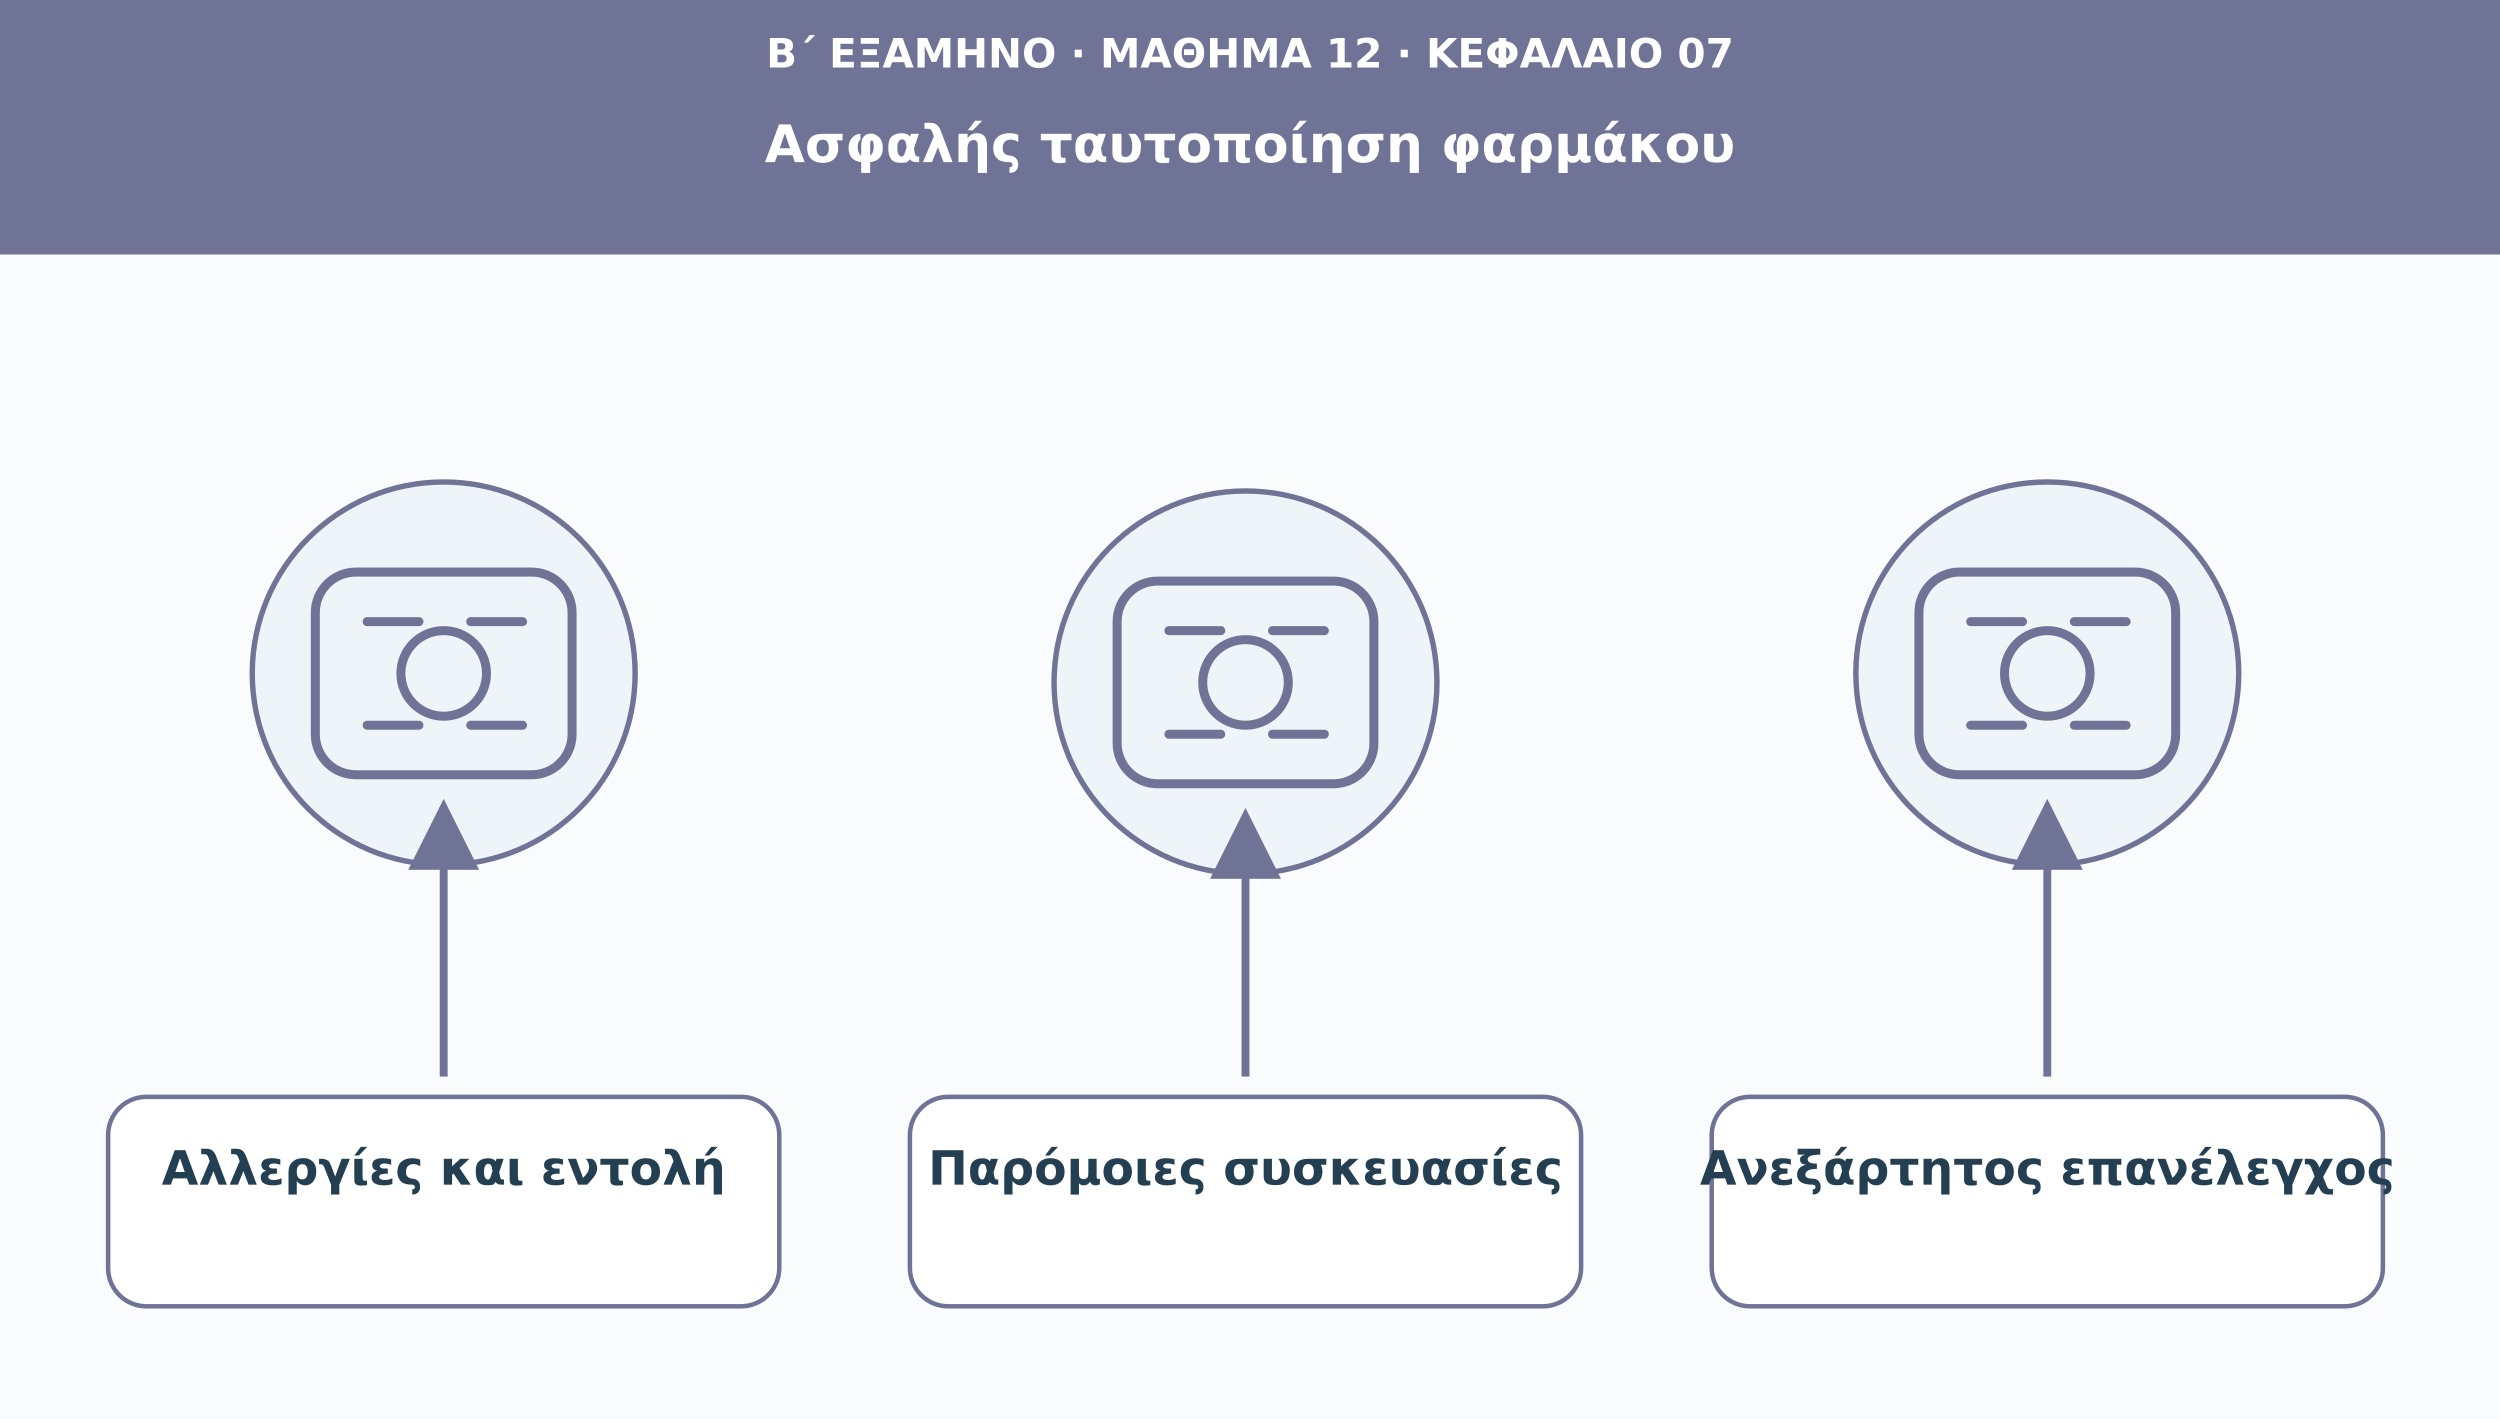
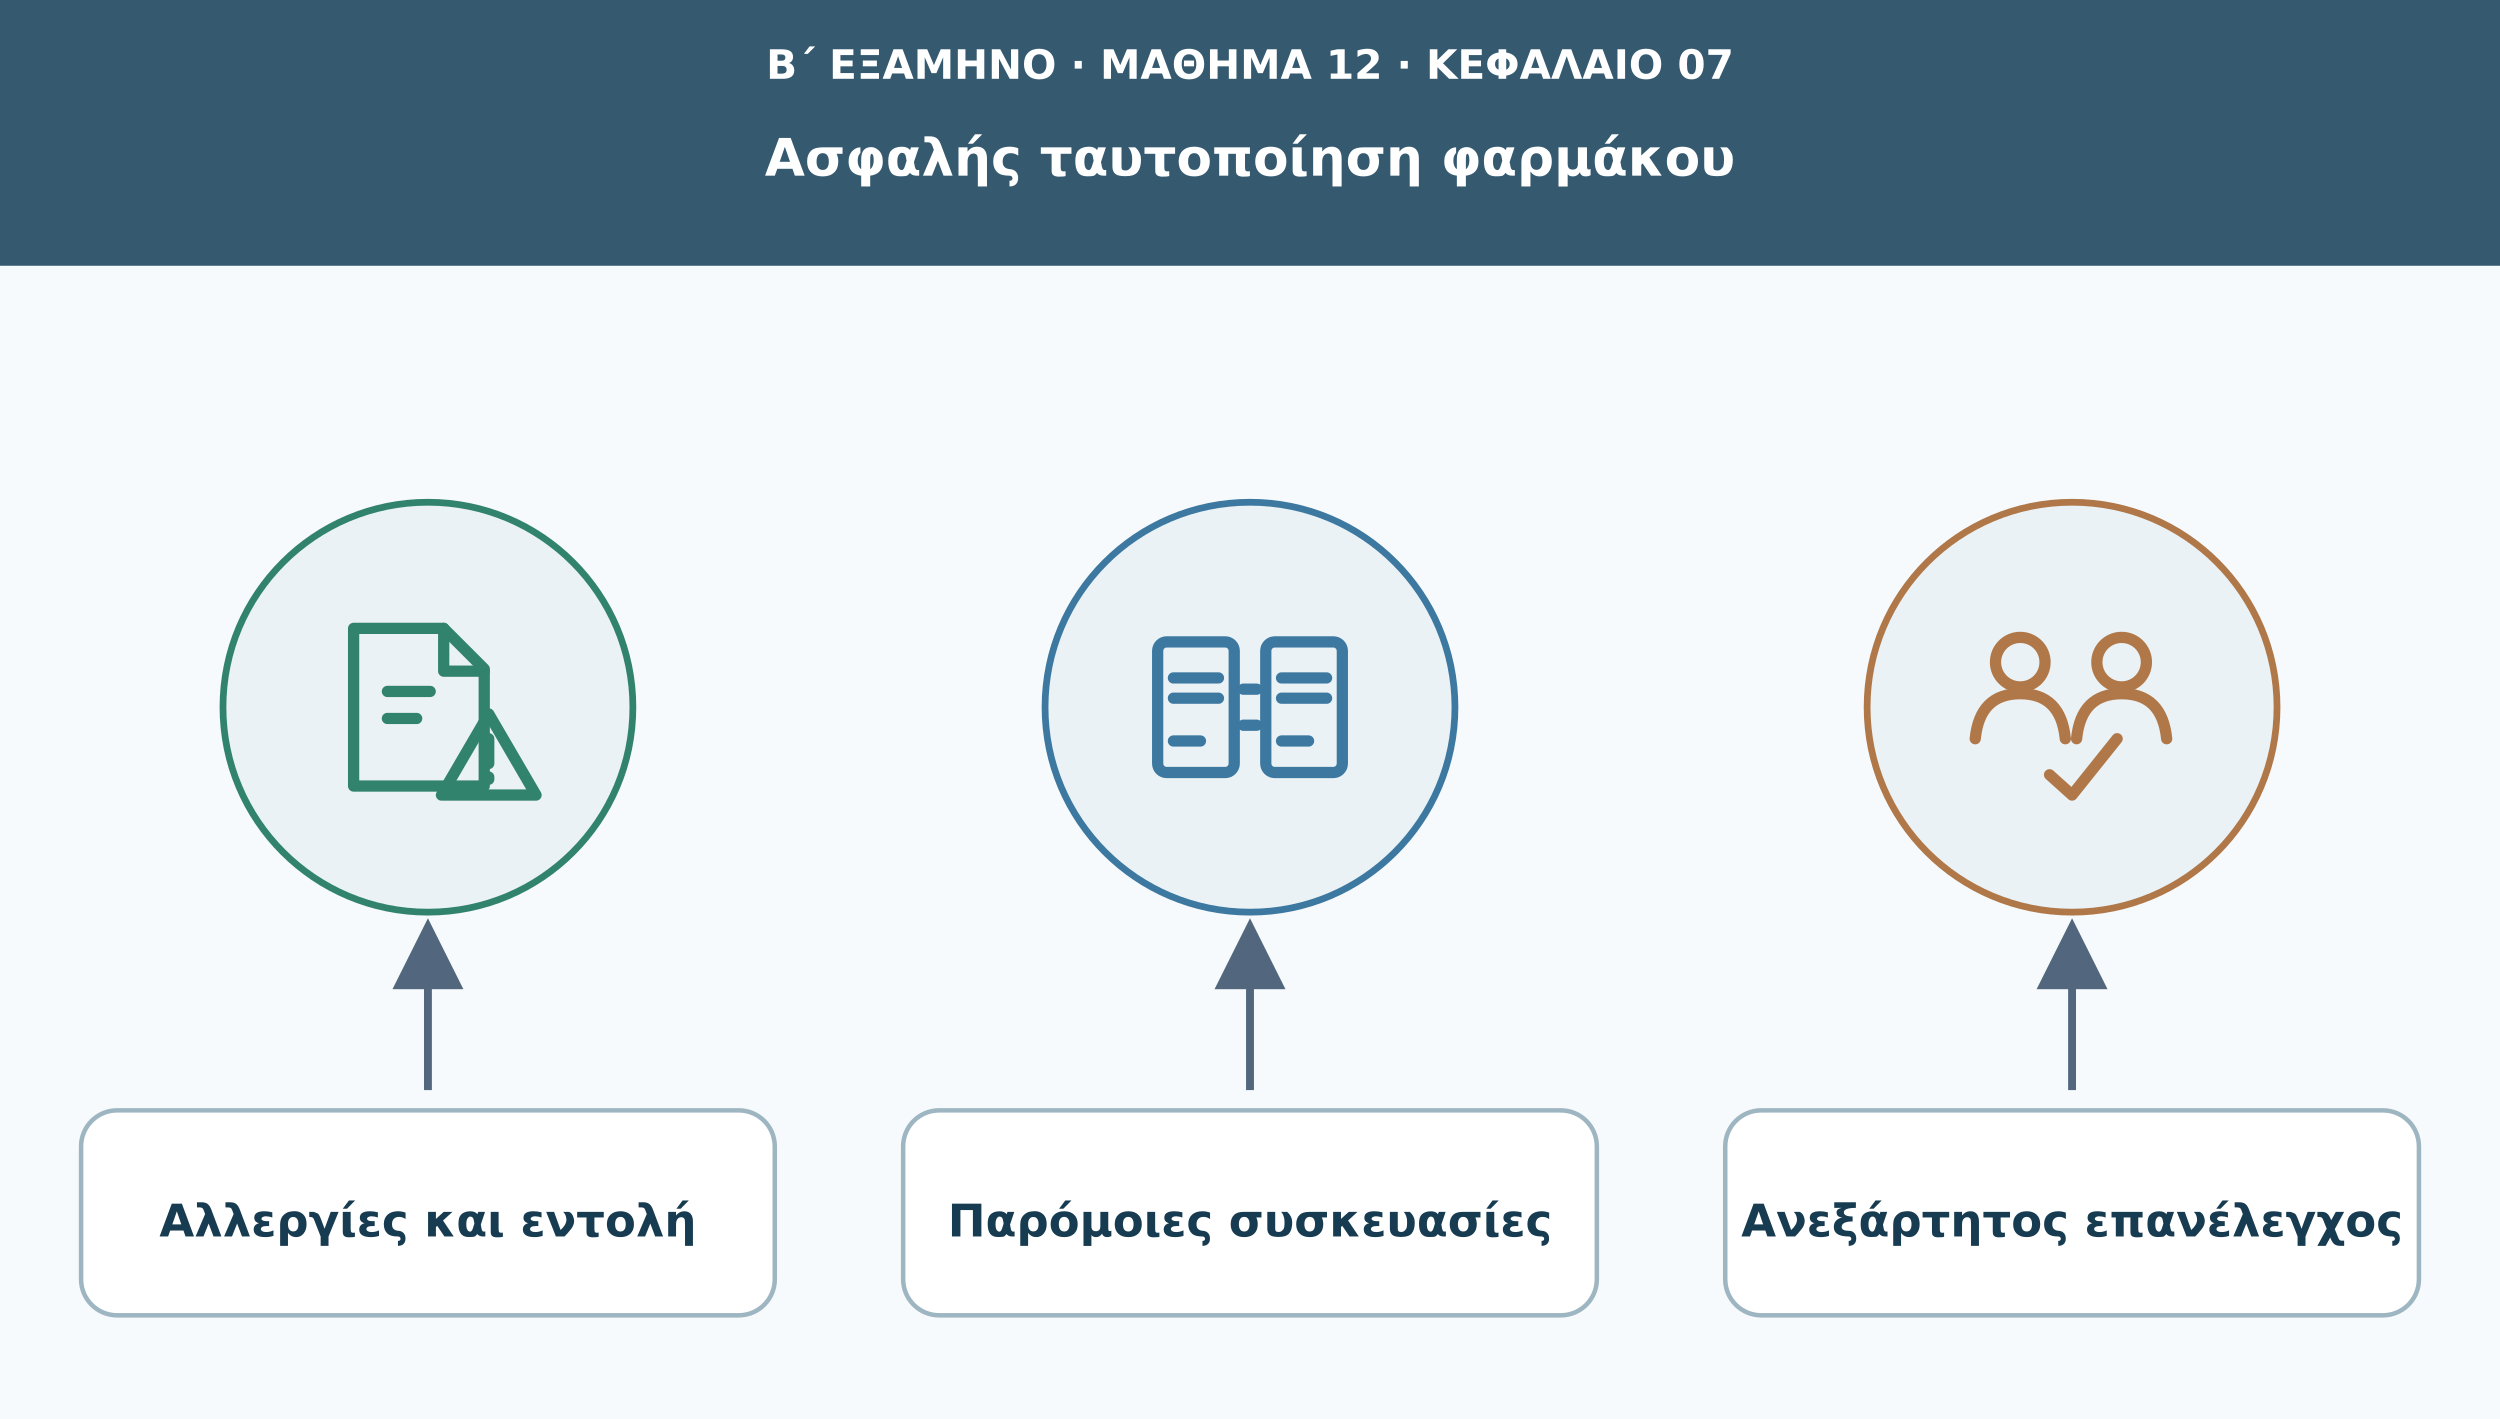
<svg xmlns="http://www.w3.org/2000/svg" viewBox="0 0 1110 630" role="img" aria-labelledby="t d">
  <defs>
    <marker id="arr" viewBox="0 0 10 10" markerWidth="9" markerHeight="9" refX="8" refY="5" orient="auto">
-       <path d="M0 0L10 5L0 10Z" fill="#6f7396" />
+       <path d="M0 0L10 5L0 10Z" fill="#52677d" />
    </marker>
  </defs>
-   <rect width="1110" height="630" fill="#f9fbfd" />
-   <rect width="1110" height="113" fill="#6f7396" />
-   <text x="555" y="30" font-family="DejaVu Sans,Arial,sans-serif" font-size="18" fill="#ffffff" font-weight="690" text-anchor="middle">Β΄ ΕΞΑΜΗΝΟ · ΜΑΘΗΜΑ 12 · ΚΕΦΑΛΑΙΟ 07</text>
-   <text x="555" y="72" font-family="DejaVu Sans,Arial,sans-serif" font-size="23" fill="#ffffff" font-weight="720" text-anchor="middle">Ασφαλής ταυτοποίηση φαρμάκου</text>
-   <circle cx="197" cy="299" r="85" fill="#eef4f8" stroke="#6f7396" stroke-width="2.4" />
-   <g transform="translate(197 299)" fill="none" stroke="#6f7396" stroke-width="4" stroke-linecap="round" stroke-linejoin="round">
-     <rect x="-57" y="-45" width="114" height="90" rx="18" />
-     <circle r="19" />
-     <path d="M-34-23h23m23 0h23m-69 46h23m23 0h23" />
+   <rect width="1110" height="630" fill="#f7fafc" />
+   <rect width="1110" height="118" fill="#355a70" />
+   <text x="555" y="35" font-family="DejaVu Sans,Arial,sans-serif" font-size="18" fill="#fff" font-weight="700" text-anchor="middle">Β΄ ΕΞΑΜΗΝΟ · ΜΑΘΗΜΑ 12 · ΚΕΦΑΛΑΙΟ 07</text>
+   <text x="555" y="78" font-family="DejaVu Sans,Arial,sans-serif" font-size="23" fill="#fff" font-weight="700" text-anchor="middle">Ασφαλής ταυτοποίηση φαρμάκου</text>
+   <circle cx="190" cy="314" r="91" fill="#eaf2f6" stroke="#32836d" stroke-width="3" />
+   <g transform="translate(190 314)" fill="none" stroke="#32836d" stroke-width="5" stroke-linecap="round" stroke-linejoin="round">
+     <path d="M-33-35h40l18 18v52h-58Z" />
+     <path d="M7-35v19h18m-43 9h19m-19 12h13" />
+     <path d="M27 3l21 36H6Z" />
+     <path d="M27 14v11m0 6v1" />
  </g>
-   <path d="M197 478L197 361" stroke="#6f7396" stroke-width="3.5" marker-end="url(#arr)" />
-   <rect x="48" y="487" width="298" height="93" rx="17" fill="#ffffff" stroke="#6f7396" stroke-width="2" />
-   <text x="197" y="526" font-family="DejaVu Sans,Arial,sans-serif" font-size="21" fill="#253f52" font-weight="700" text-anchor="middle">Αλλεργίες και εντολή</text>
-   <circle cx="553" cy="303" r="85" fill="#eef4f8" stroke="#6f7396" stroke-width="2.4" />
-   <g transform="translate(553 303)" fill="none" stroke="#6f7396" stroke-width="4" stroke-linecap="round" stroke-linejoin="round">
-     <rect x="-57" y="-45" width="114" height="90" rx="18" />
-     <circle r="19" />
-     <path d="M-34-23h23m23 0h23m-69 46h23m23 0h23" />
+   <path d="M190 484V414" stroke="#52677d" stroke-width="3.5" marker-end="url(#arr)" />
+   <rect x="36" y="493" width="308" height="91" rx="16" fill="#fff" stroke="#9eb5c2" stroke-width="2" />
+   <text x="190" y="549" font-family="DejaVu Sans,Arial,sans-serif" font-size="20" fill="#173b50" font-weight="700" text-anchor="middle">Αλλεργίες και εντολή</text>
+   <circle cx="555" cy="314" r="91" fill="#eaf2f6" stroke="#3c78a0" stroke-width="3" />
+   <g transform="translate(555 314)" fill="none" stroke="#3c78a0" stroke-width="5" stroke-linecap="round" stroke-linejoin="round">
+     <rect x="-41" y="-29" width="34" height="58" rx="4" />
+     <rect x="7" y="-29" width="34" height="58" rx="4" />
+     <path d="M-34-13h20m-20 9h20m-20 19h12M14-13h20M14-4h20m-20 19h12" />
+     <path d="M-3-8h6m-6 16h6" />
  </g>
-   <path d="M553 478L553 365" stroke="#6f7396" stroke-width="3.5" marker-end="url(#arr)" />
-   <rect x="404" y="487" width="298" height="93" rx="17" fill="#ffffff" stroke="#6f7396" stroke-width="2" />
-   <text x="553" y="526" font-family="DejaVu Sans,Arial,sans-serif" font-size="21" fill="#253f52" font-weight="700" text-anchor="middle">Παρόμοιες συσκευασίες</text>
-   <circle cx="909" cy="299" r="85" fill="#eef4f8" stroke="#6f7396" stroke-width="2.4" />
-   <g transform="translate(909 299)" fill="none" stroke="#6f7396" stroke-width="4" stroke-linecap="round" stroke-linejoin="round">
-     <rect x="-57" y="-45" width="114" height="90" rx="18" />
-     <circle r="19" />
-     <path d="M-34-23h23m23 0h23m-69 46h23m23 0h23" />
+   <path d="M555 484V414" stroke="#52677d" stroke-width="3.5" marker-end="url(#arr)" />
+   <rect x="401" y="493" width="308" height="91" rx="16" fill="#fff" stroke="#9eb5c2" stroke-width="2" />
+   <text x="555" y="549" font-family="DejaVu Sans,Arial,sans-serif" font-size="20" fill="#173b50" font-weight="700" text-anchor="middle">Παρόμοιες συσκευασίες</text>
+   <circle cx="920" cy="314" r="91" fill="#eaf2f6" stroke="#b07848" stroke-width="3" />
+   <g transform="translate(920 314)" fill="none" stroke="#b07848" stroke-width="5" stroke-linecap="round" stroke-linejoin="round">
+     <circle cx="-23" cy="-20" r="11" />
+     <circle cx="22" cy="-20" r="11" />
+     <path d="M-43 14q2-20 20-20t20 20m5 0q2-20 20-20t20 20" />
+     <path d="M-10 30l10 9 20-25" />
  </g>
-   <path d="M909 478L909 361" stroke="#6f7396" stroke-width="3.5" marker-end="url(#arr)" />
-   <rect x="760" y="487" width="298" height="93" rx="17" fill="#ffffff" stroke="#6f7396" stroke-width="2" />
-   <text x="909" y="526" font-family="DejaVu Sans,Arial,sans-serif" font-size="21" fill="#253f52" font-weight="700" text-anchor="middle">Ανεξάρτητος επανέλεγχος</text>
+   <path d="M920 484V414" stroke="#52677d" stroke-width="3.5" marker-end="url(#arr)" />
+   <rect x="766" y="493" width="308" height="91" rx="16" fill="#fff" stroke="#9eb5c2" stroke-width="2" />
+   <text x="920" y="549" font-family="DejaVu Sans,Arial,sans-serif" font-size="20" fill="#173b50" font-weight="700" text-anchor="middle">Ανεξάρτητος επανέλεγχος</text>
</svg>
